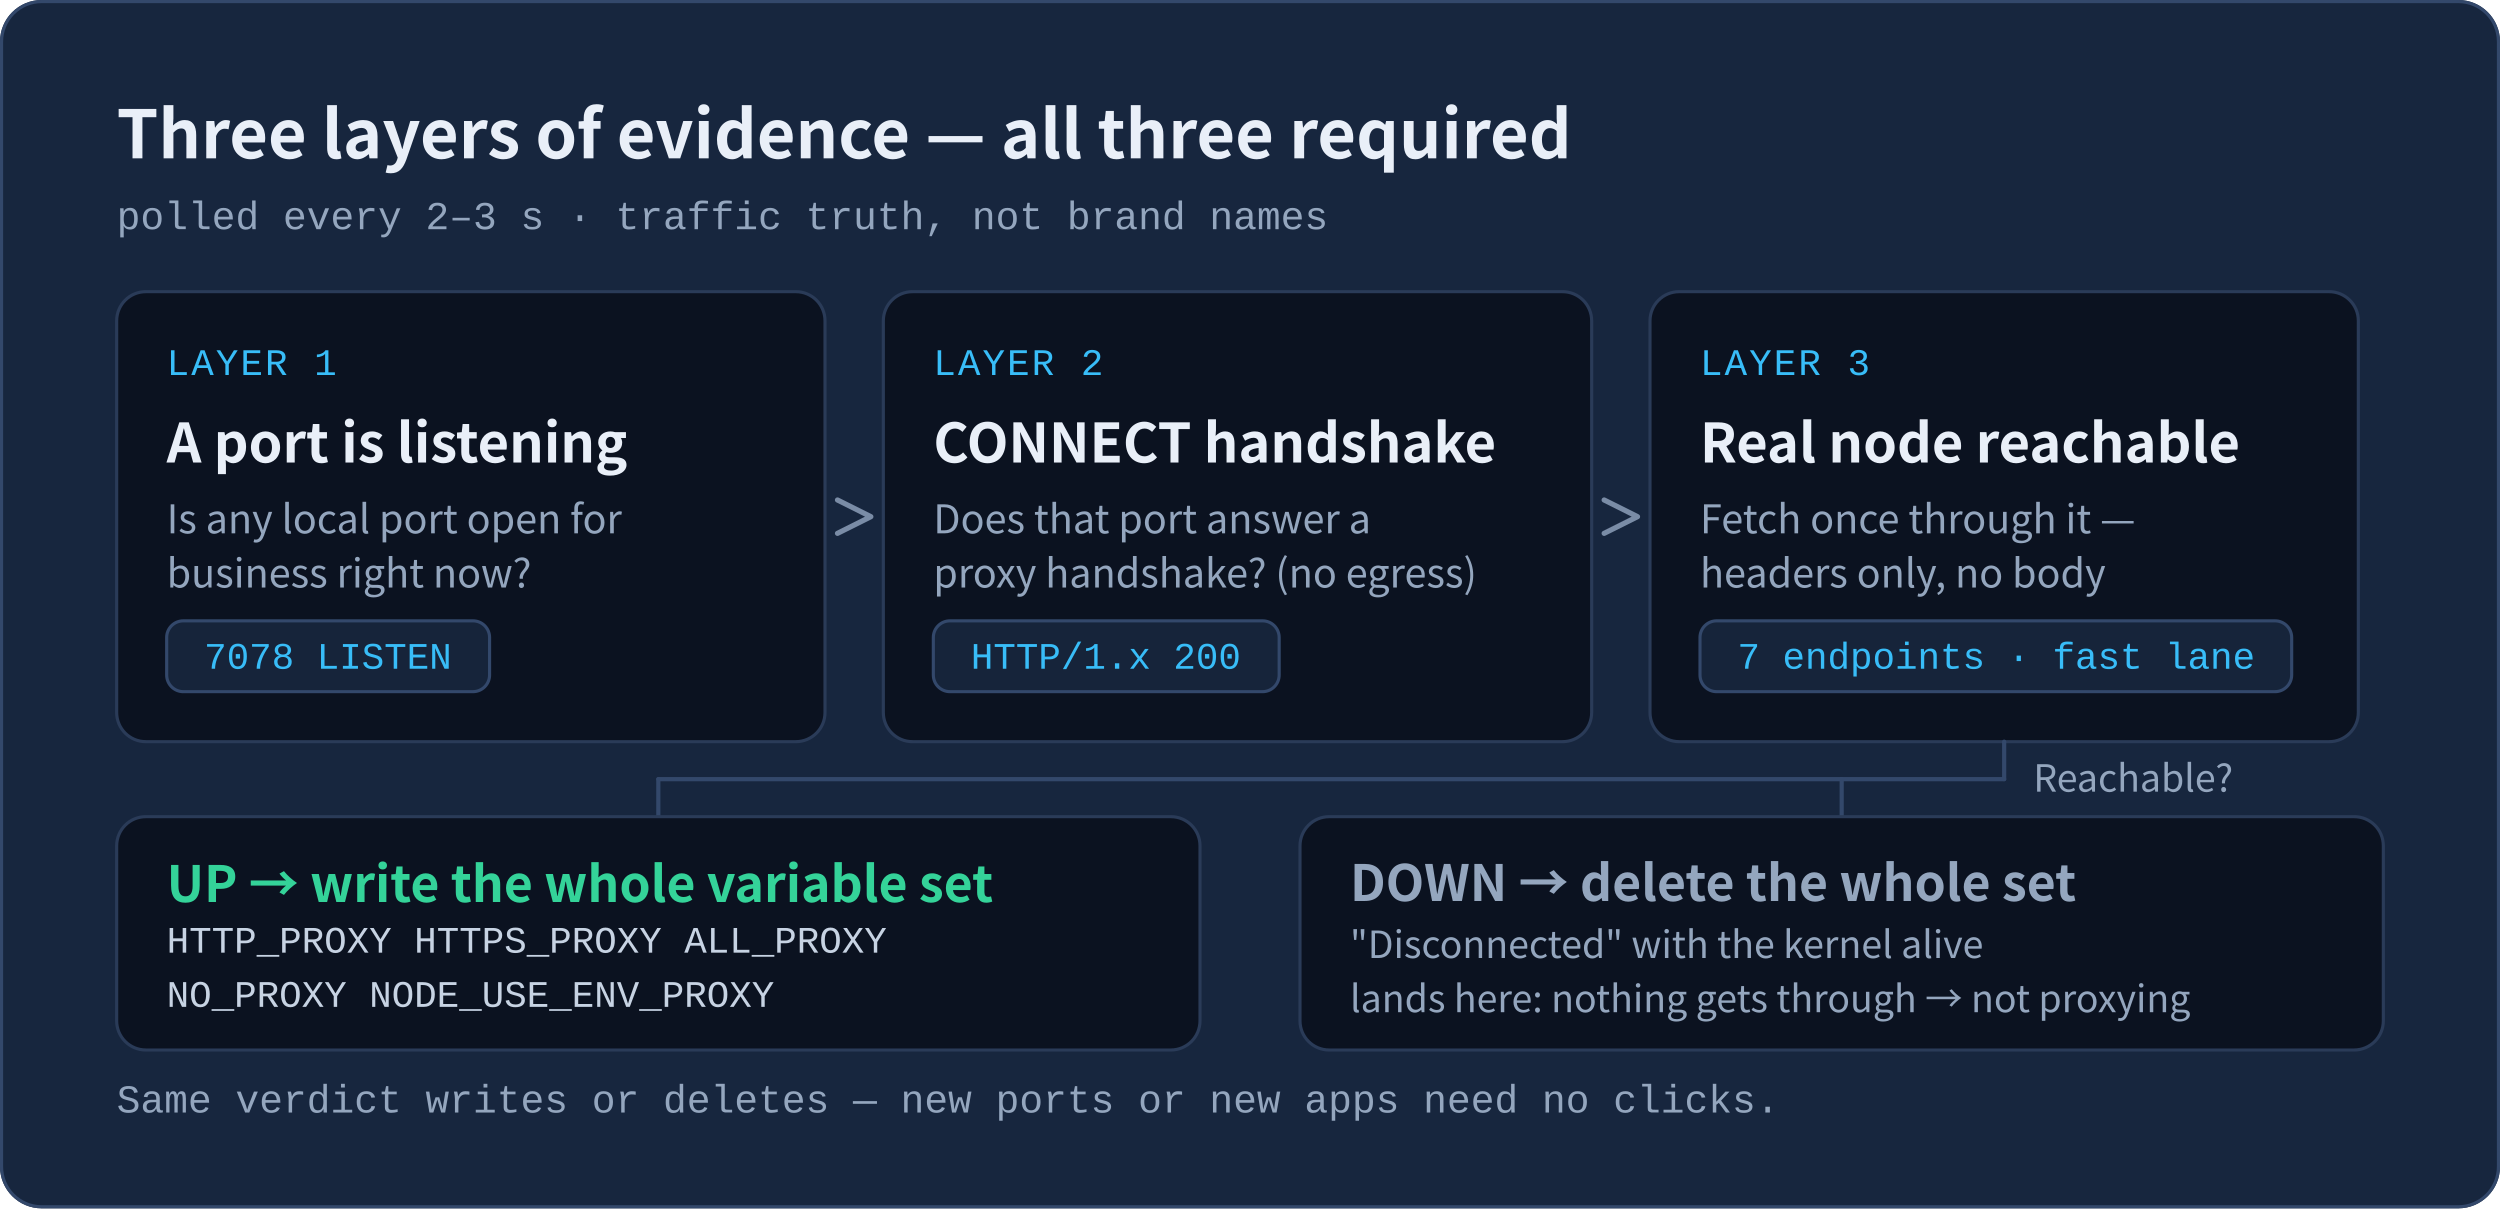
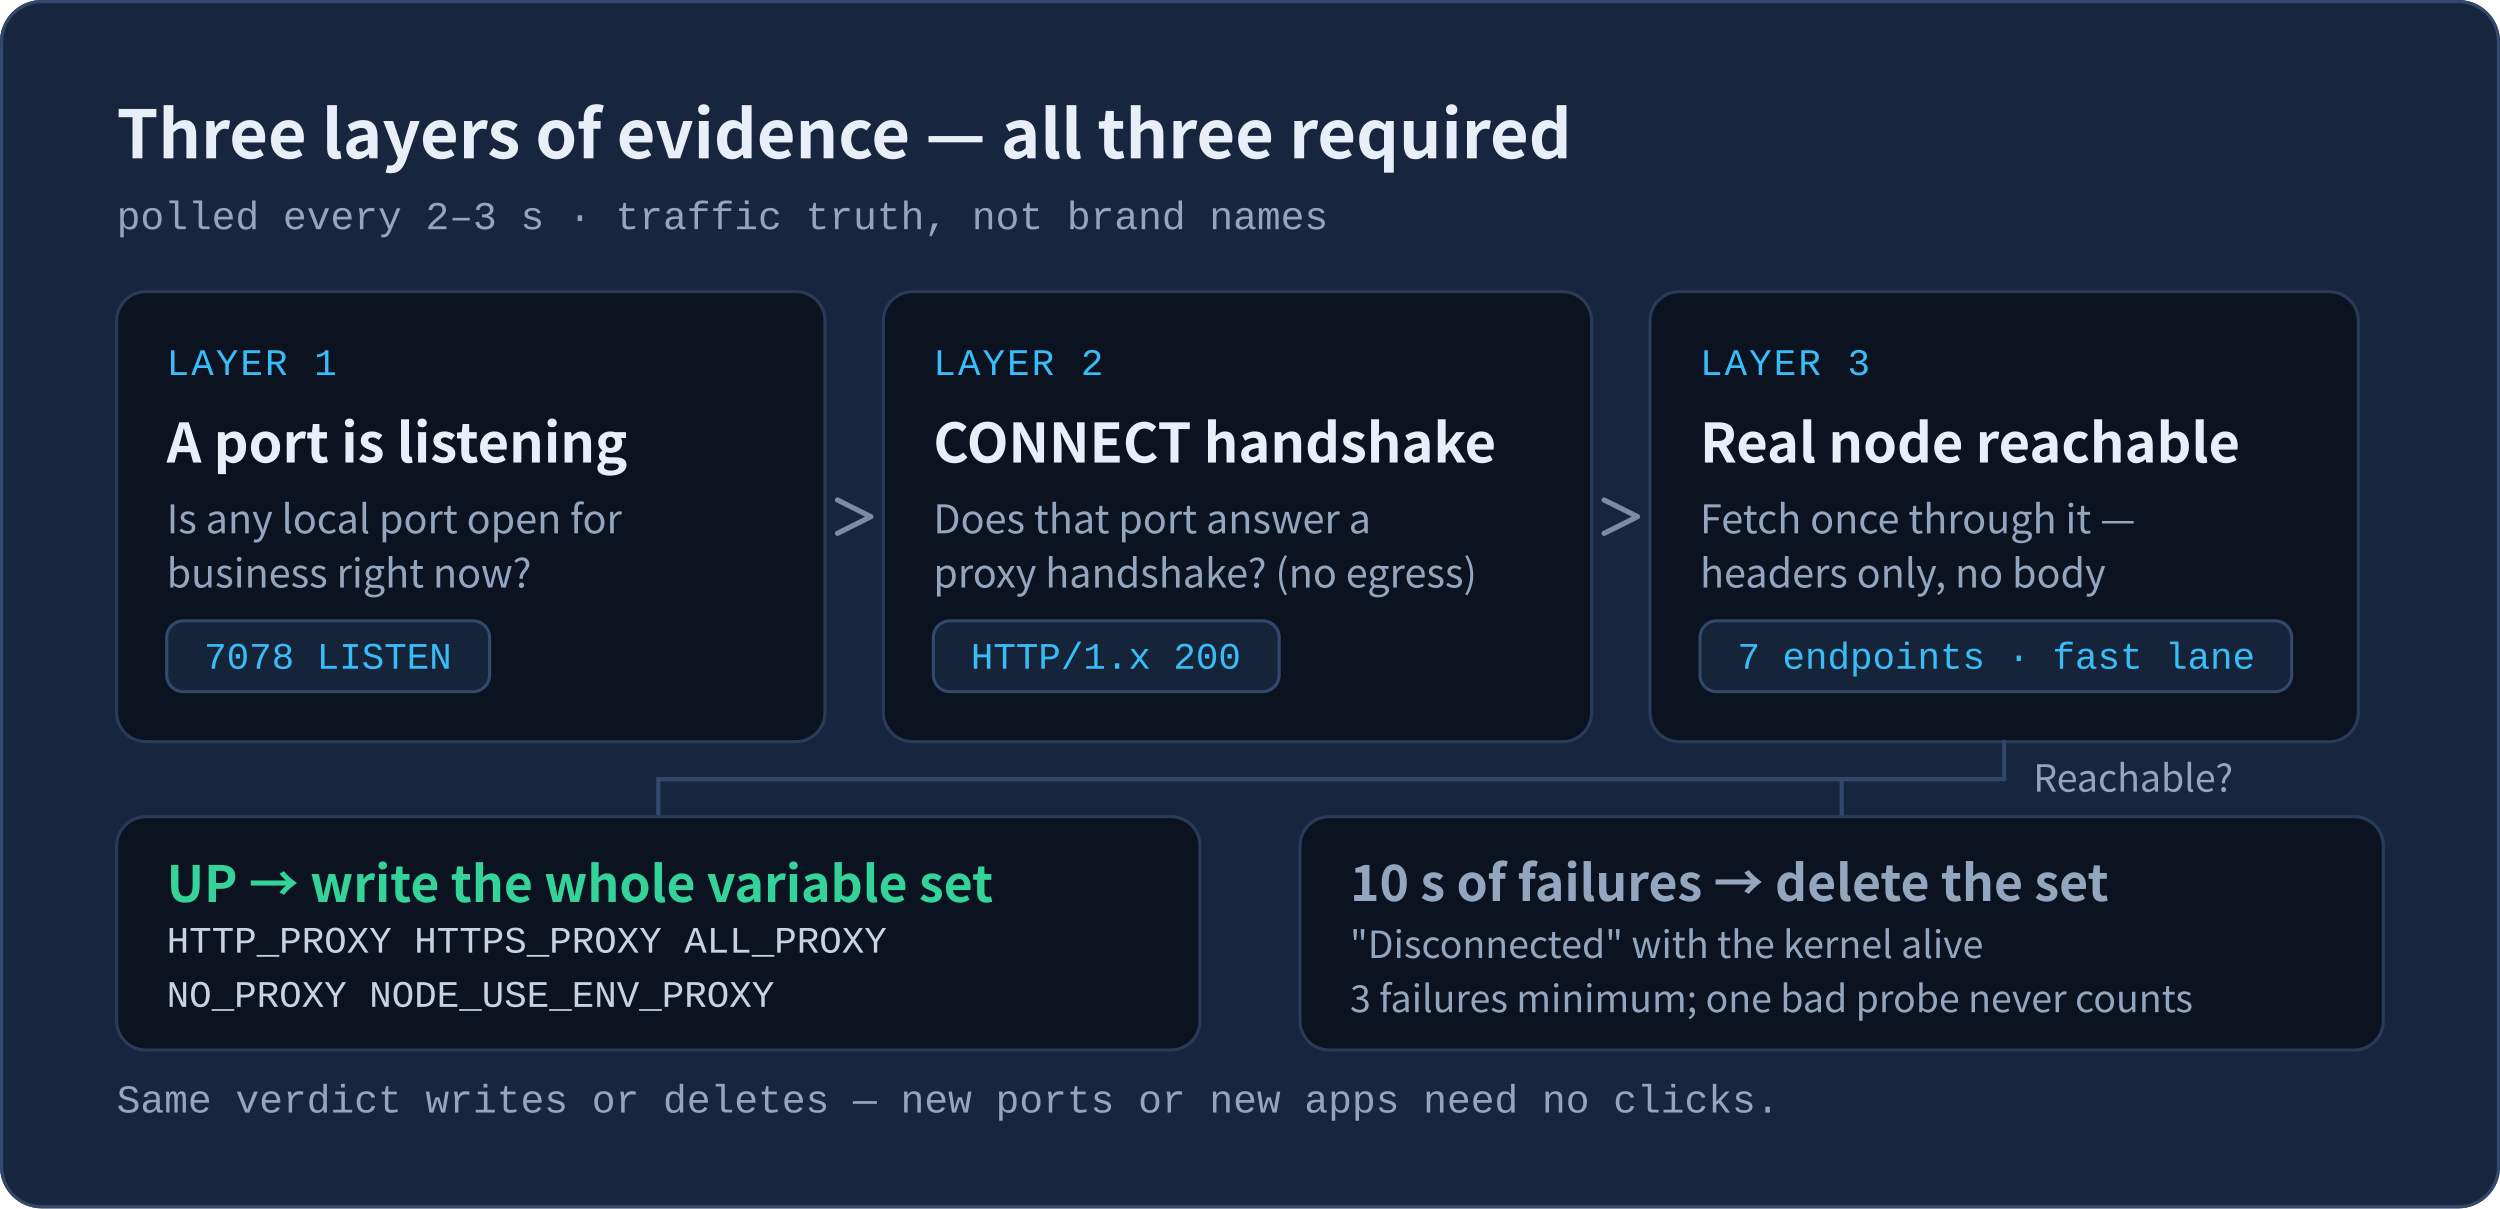
<svg xmlns="http://www.w3.org/2000/svg" width="1200" height="580" viewBox="0 0 1200 580" role="img" aria-labelledby="mechTitle mechDesc" font-family="-apple-system, BlinkMacSystemFont, 'Segoe UI', 'PingFang SC', 'Noto Sans CJK SC', sans-serif">
  <rect width="1200" height="580" rx="20" fill="#17263E" />
  <rect x="0.75" y="0.75" width="1198.5" height="578.5" rx="19.25" fill="none" stroke="#33486B" stroke-width="1.5" />
  <g id="heading">
    <text x="56" y="76" font-size="32" font-weight="700" fill="#E9EFF8">Three layers of evidence — all three required</text>
    <text x="56" y="110" font-family="ui-monospace, SFMono-Regular, Menlo, Consolas, 'Liberation Mono', monospace" font-size="19" fill="#94A6BE">polled every 2–3 s · traffic truth, not brand names</text>
  </g>
  <g id="gates">
    <g id="gate-1">
      <rect x="56" y="140" width="340" height="216" rx="14" fill="#0B1220" stroke="#2A3B58" stroke-width="1.5" />
      <text x="80" y="180" font-family="ui-monospace, SFMono-Regular, Menlo, Consolas, 'Liberation Mono', monospace" font-size="18" fill="#38BDF8" letter-spacing="1">LAYER 1</text>
      <text x="80" y="222" font-size="26" font-weight="700" fill="#E9EFF8">A port is listening</text>
      <text x="80" y="256" font-size="19" fill="#94A6BE">Is any local port open for</text>
      <text x="80" y="282" font-size="19" fill="#94A6BE">business right now?</text>
      <rect x="80" y="298" width="155" height="34" rx="8" fill="#16243A" stroke="#33486B" stroke-width="1.5" />
      <text x="98" y="321" font-family="ui-monospace, SFMono-Regular, Menlo, Consolas, 'Liberation Mono', monospace" font-size="18" fill="#38BDF8">7078 LISTEN</text>
    </g>
    <g id="gate-2">
      <rect x="424" y="140" width="340" height="216" rx="14" fill="#0B1220" stroke="#2A3B58" stroke-width="1.5" />
      <text x="448" y="180" font-family="ui-monospace, SFMono-Regular, Menlo, Consolas, 'Liberation Mono', monospace" font-size="18" fill="#38BDF8" letter-spacing="1">LAYER 2</text>
      <text x="448" y="222" font-size="26" font-weight="700" fill="#E9EFF8">CONNECT handshake</text>
      <text x="448" y="256" font-size="19" fill="#94A6BE">Does that port answer a</text>
      <text x="448" y="282" font-size="19" fill="#94A6BE">proxy handshake? (no egress)</text>
      <rect x="448" y="298" width="166" height="34" rx="8" fill="#16243A" stroke="#33486B" stroke-width="1.5" />
      <text x="466" y="321" font-family="ui-monospace, SFMono-Regular, Menlo, Consolas, 'Liberation Mono', monospace" font-size="18" fill="#38BDF8">HTTP/1.x 200</text>
    </g>
    <g id="gate-3">
      <rect x="792" y="140" width="340" height="216" rx="14" fill="#0B1220" stroke="#2A3B58" stroke-width="1.5" />
      <text x="816" y="180" font-family="ui-monospace, SFMono-Regular, Menlo, Consolas, 'Liberation Mono', monospace" font-size="18" fill="#38BDF8" letter-spacing="1">LAYER 3</text>
      <text x="816" y="222" font-size="26" font-weight="700" fill="#E9EFF8">Real node reachable</text>
      <text x="816" y="256" font-size="19" fill="#94A6BE">Fetch once through it —</text>
      <text x="816" y="282" font-size="19" fill="#94A6BE">headers only, no body</text>
      <rect x="816" y="298" width="284" height="34" rx="8" fill="#16243A" stroke="#33486B" stroke-width="1.5" />
      <text x="834" y="321" font-family="ui-monospace, SFMono-Regular, Menlo, Consolas, 'Liberation Mono', monospace" font-size="18" fill="#38BDF8">7 endpoints · fast lane</text>
    </g>
  </g>
  <g id="flow-arrows" fill="none" stroke="#7A8CA6" stroke-width="2.5" stroke-linecap="round" stroke-linejoin="round">
    <path d="M402 240 L418 248 L402 256" />
    <path d="M770 240 L786 248 L770 256" />
  </g>
  <g id="branch" fill="none" stroke="#33486B" stroke-width="2" stroke-linecap="round">
    <path d="M962 356 L962 374" />
    <path d="M316 374 L962 374" />
    <path d="M316 374 L316 392" />
    <path d="M884 374 L884 392" />
  </g>
  <text x="976" y="380" font-size="18" fill="#94A6BE">Reachable?</text>
  <g id="outcome">
    <g id="outcome-on">
      <rect x="56" y="392" width="520" height="112" rx="14" fill="#0B1220" stroke="#2A3B58" stroke-width="1.5" />
      <text x="80" y="422.5" dominant-baseline="central" font-size="24" font-weight="700" fill="#34D399">UP → write the whole variable set</text>
      <text x="80" y="452.5" dominant-baseline="central" font-family="ui-monospace, SFMono-Regular, Menlo, Consolas, 'Liberation Mono', monospace" font-size="18" fill="#C7D3E3">HTTP_PROXY  HTTPS_PROXY  ALL_PROXY</text>
      <text x="80" y="478.5" dominant-baseline="central" font-family="ui-monospace, SFMono-Regular, Menlo, Consolas, 'Liberation Mono', monospace" font-size="18" fill="#C7D3E3">NO_PROXY  NODE_USE_ENV_PROXY</text>
    </g>
    <g id="outcome-off">
      <rect x="624" y="392" width="520" height="112" rx="14" fill="#0B1220" stroke="#2A3B58" stroke-width="1.5" />
-       <text x="648" y="422" dominant-baseline="central" font-size="24" font-weight="700" fill="#94A6BE">DOWN → delete the whole set</text>
+       <text x="648" y="422" dominant-baseline="central" font-size="24" font-weight="700" fill="#94A6BE">10 s of failures → delete the set</text>
      <text x="648" y="452" dominant-baseline="central" font-size="18" fill="#94A6BE">"Disconnected" with the kernel alive</text>
-       <text x="648" y="478" dominant-baseline="central" font-size="18" fill="#94A6BE">lands here: nothing gets through → not proxying</text>
+       <text x="648" y="478" dominant-baseline="central" font-size="18" fill="#94A6BE">3 failures minimum; one bad probe never counts</text>
    </g>
  </g>
  <text x="56" y="534" font-family="ui-monospace, SFMono-Regular, Menlo, Consolas, 'Liberation Mono', monospace" font-size="19" fill="#94A6BE">Same verdict writes or deletes — new ports or new apps need no clicks.</text>
</svg>
